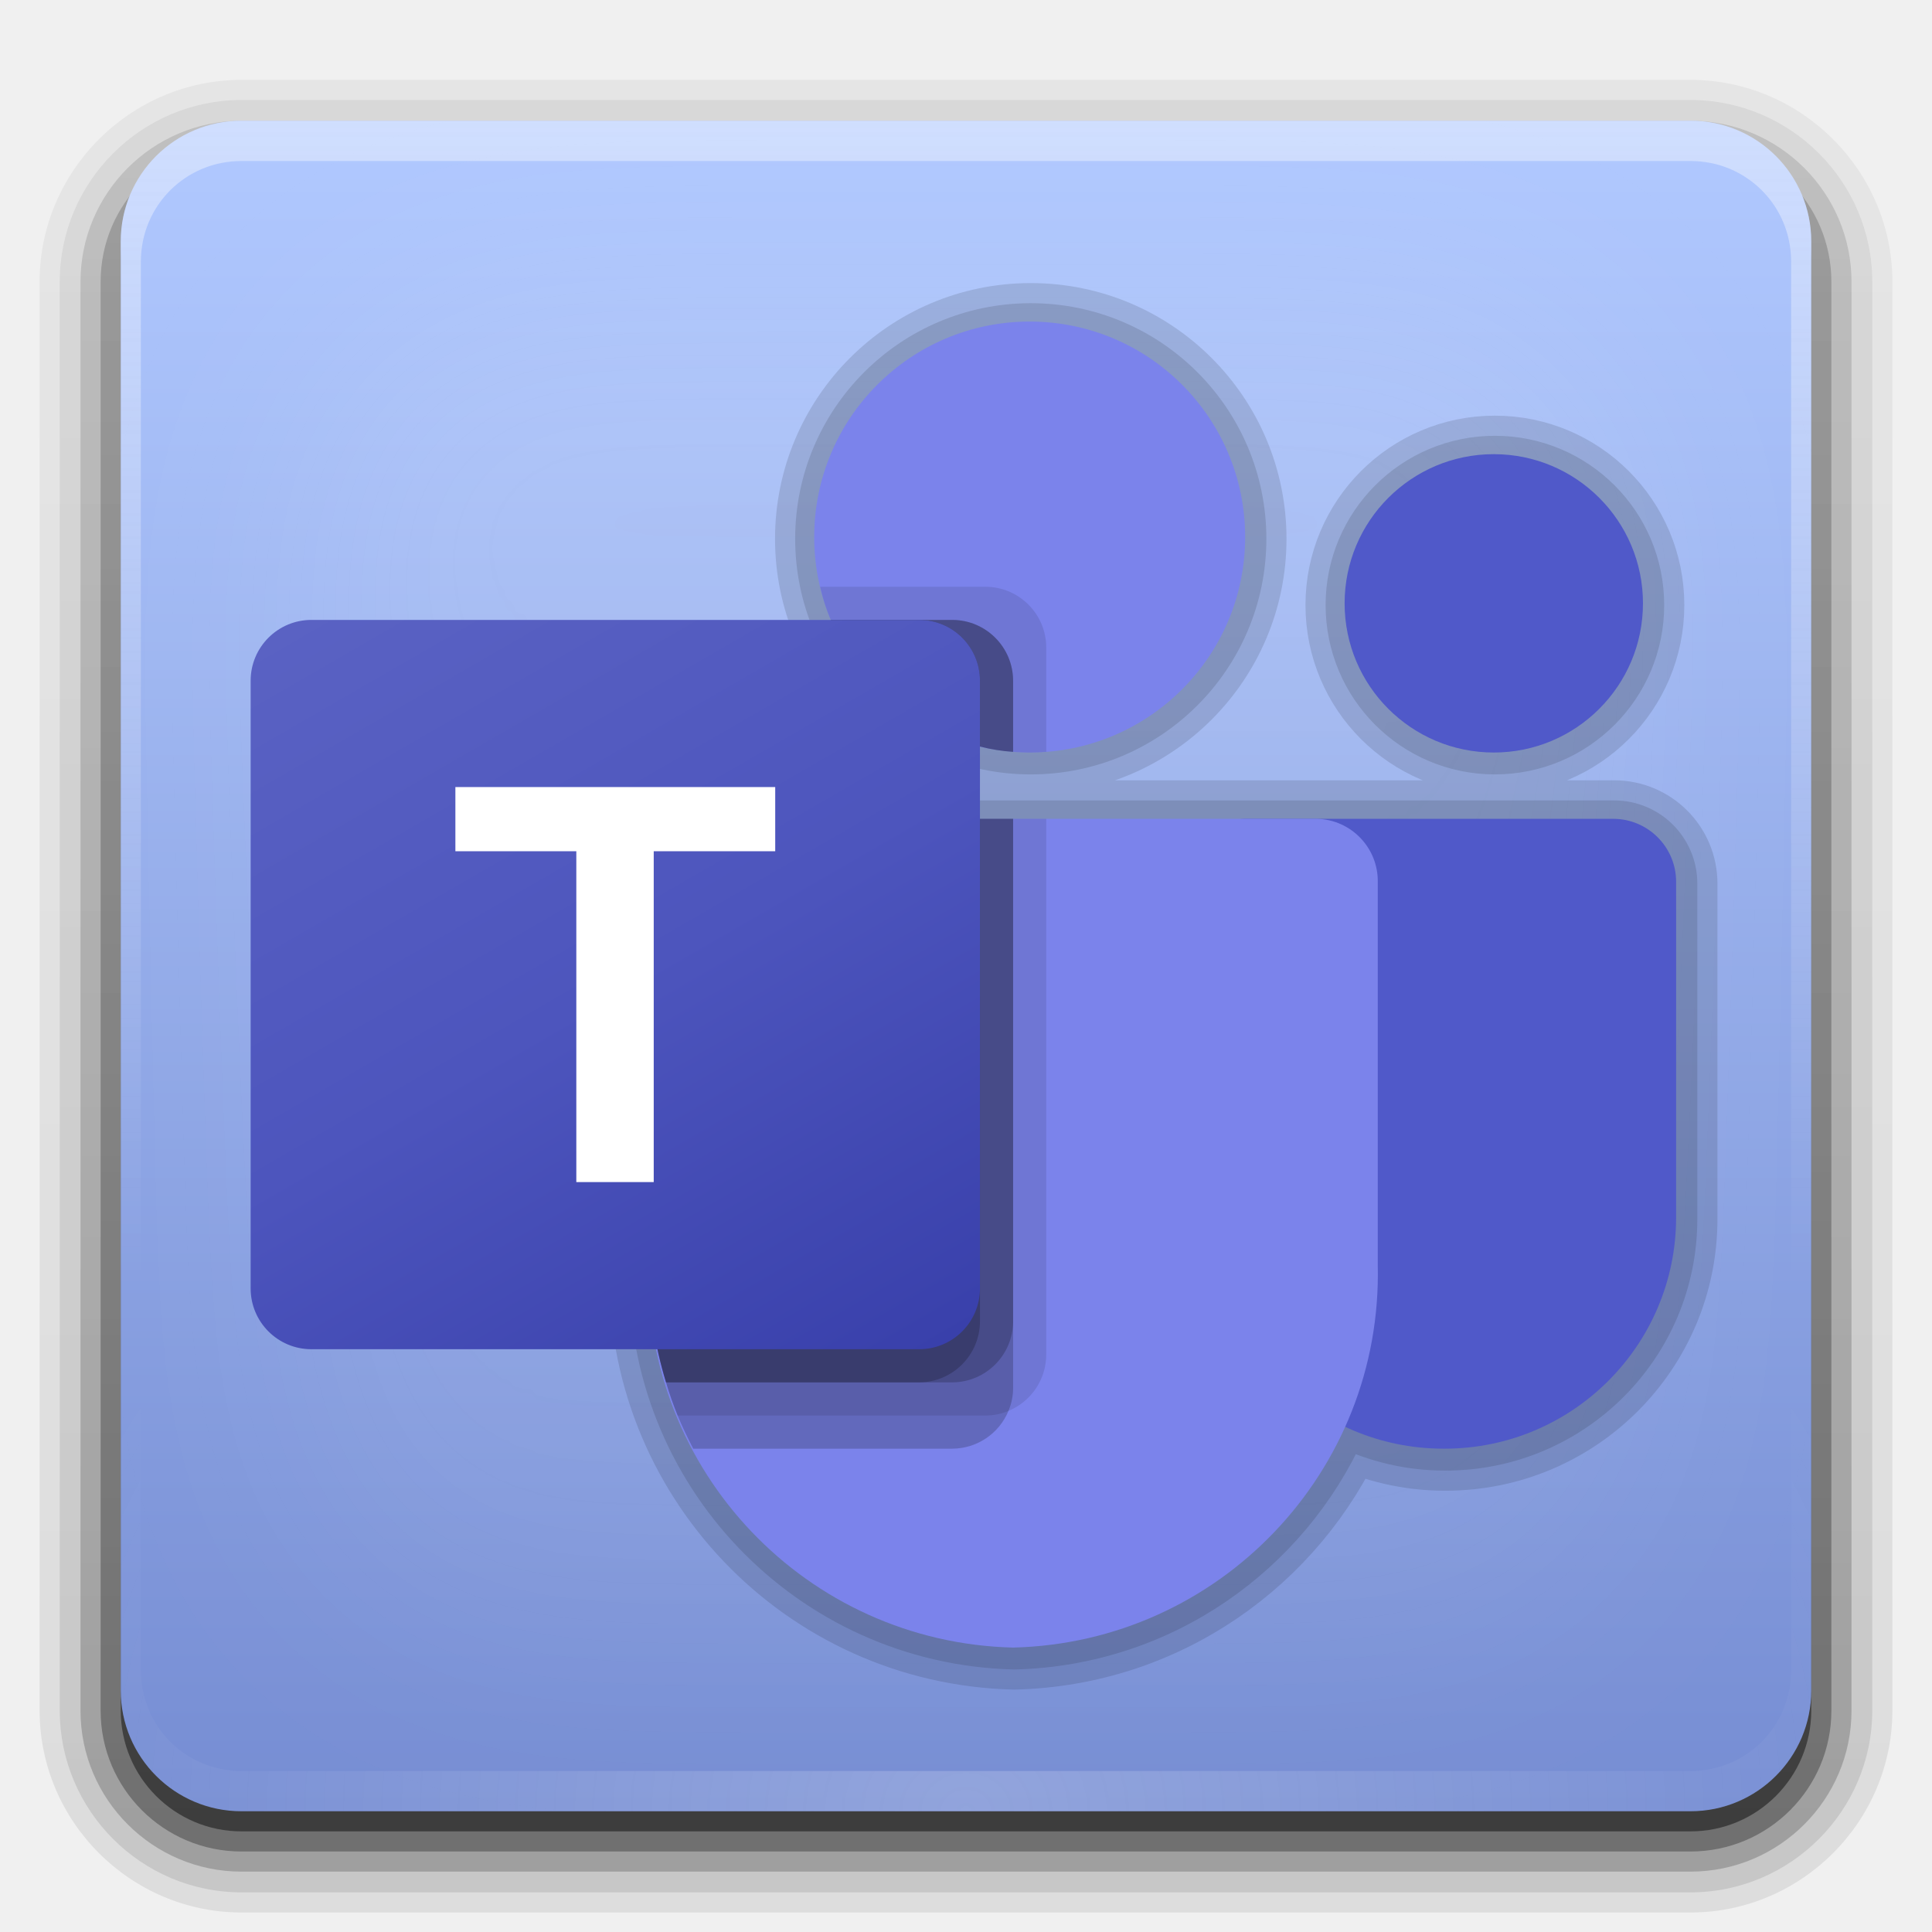
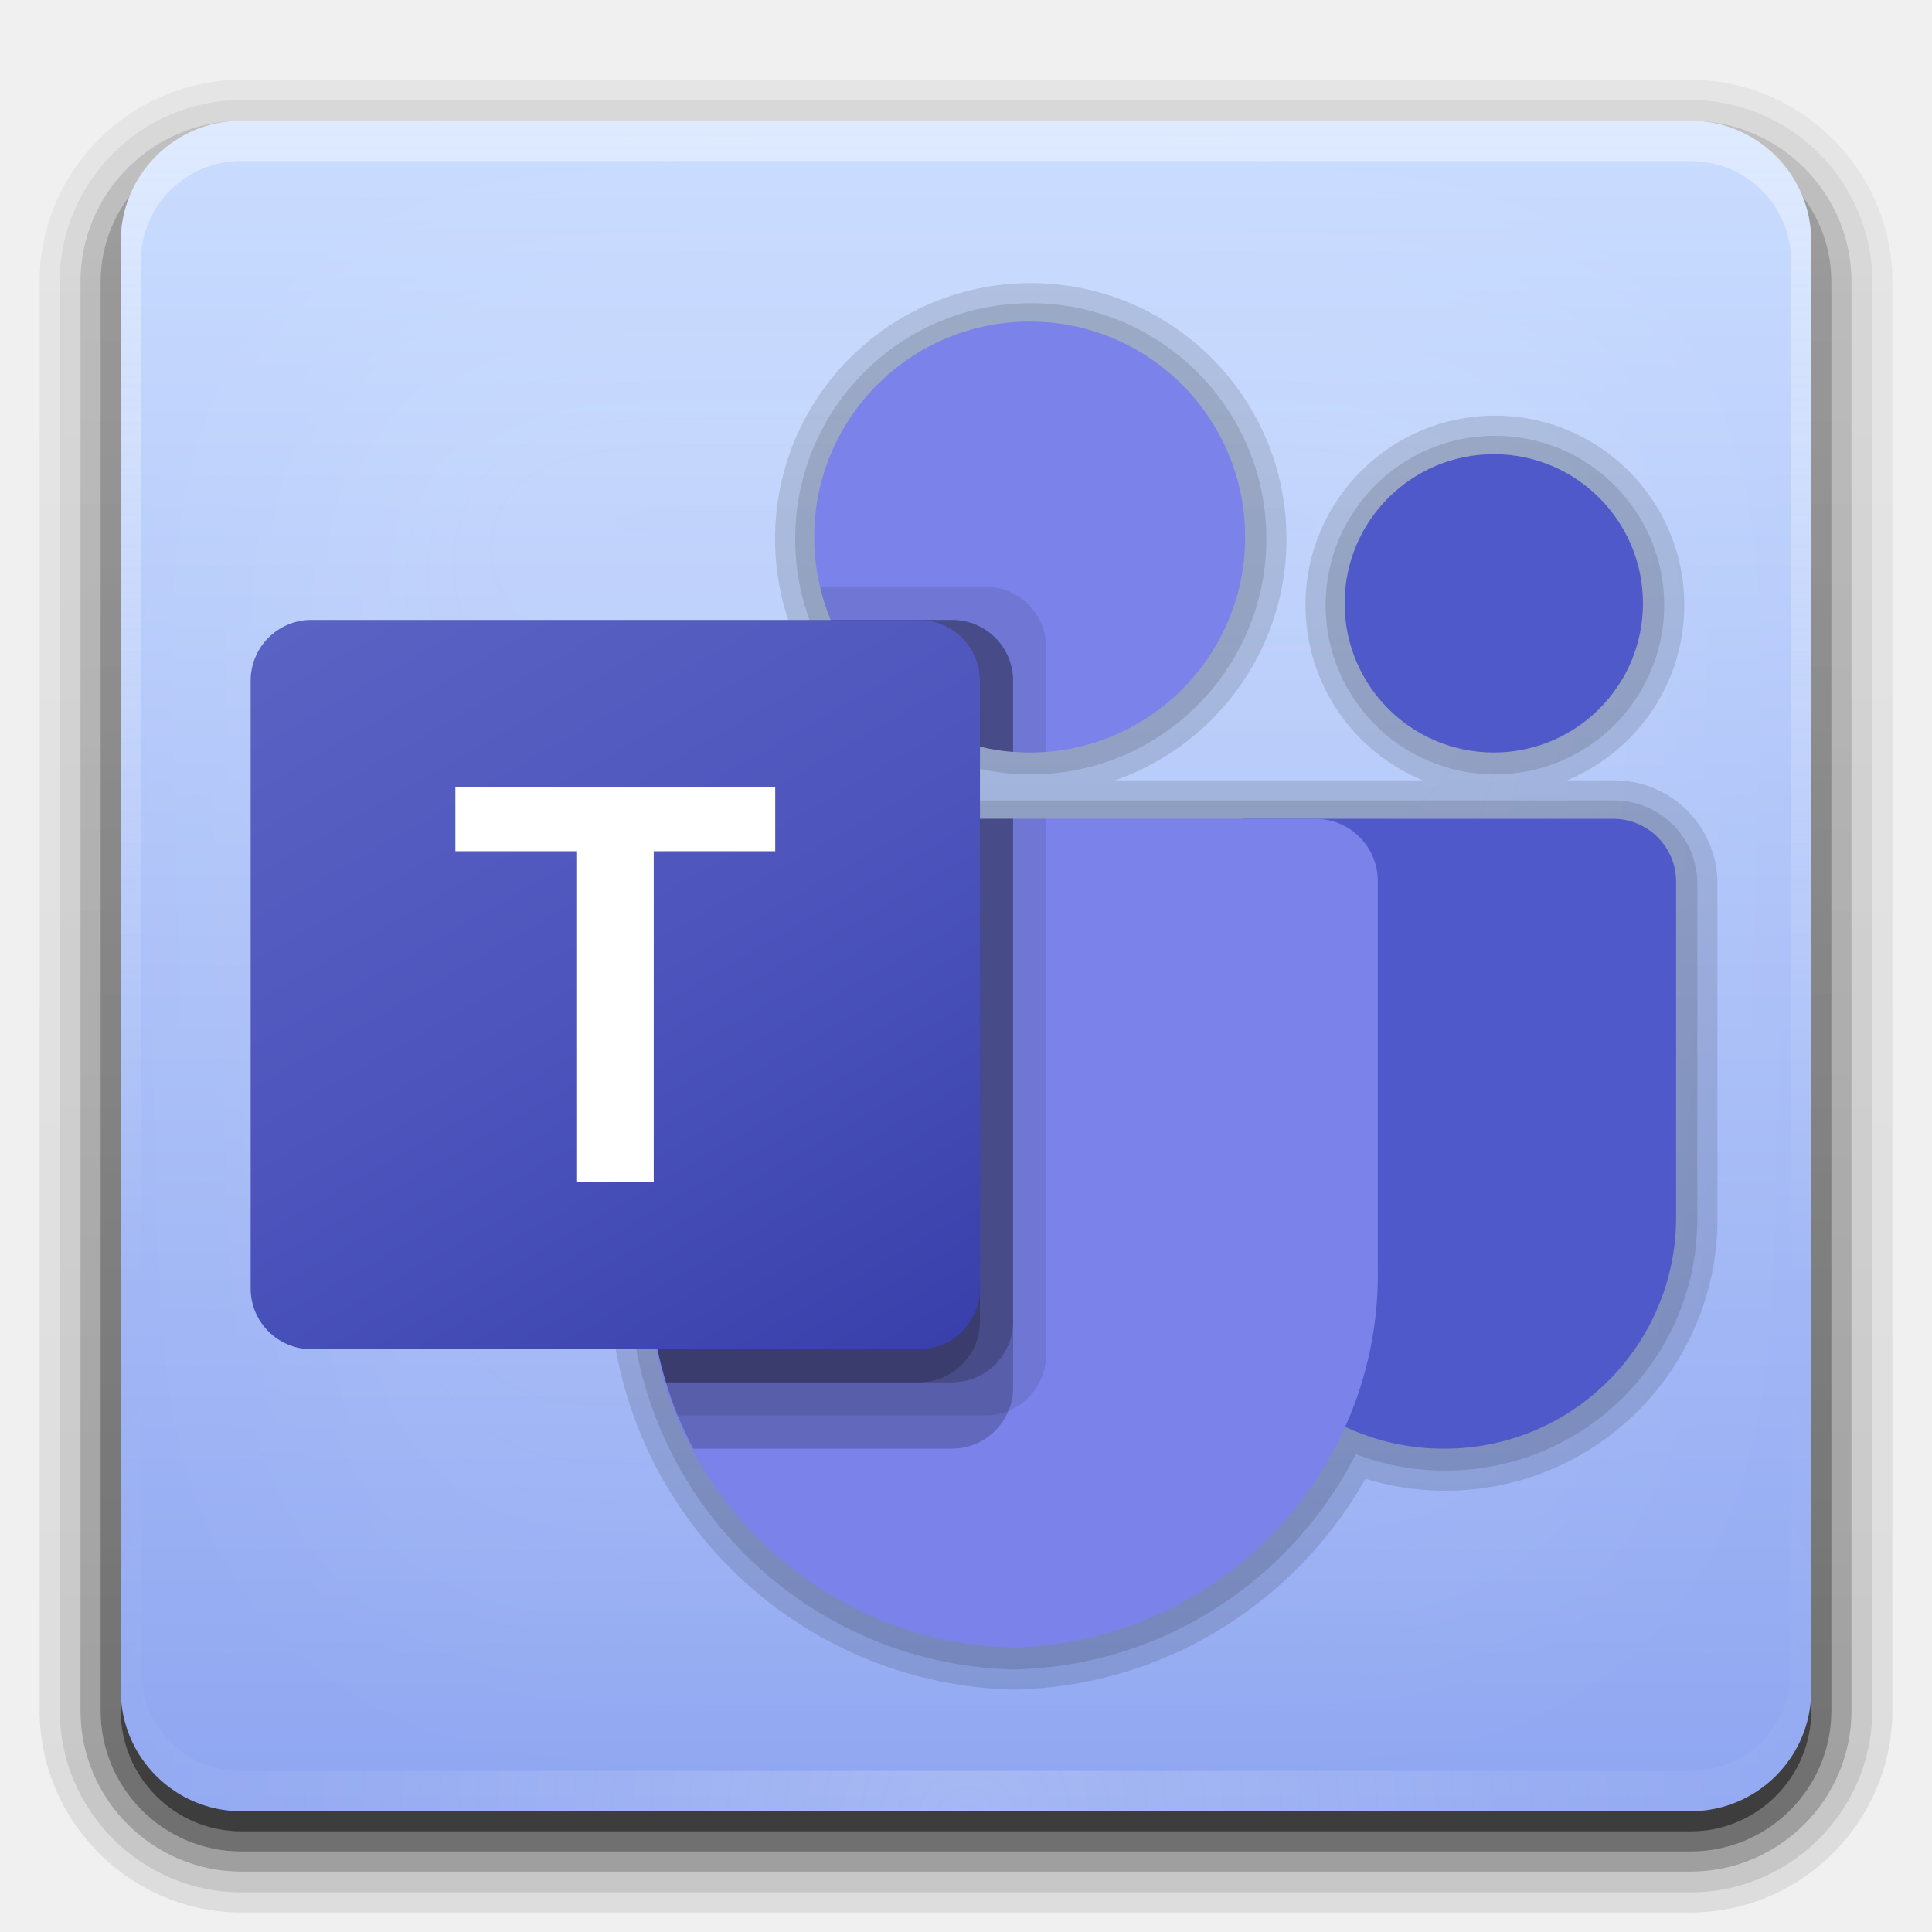
<svg xmlns="http://www.w3.org/2000/svg" xmlns:xlink="http://www.w3.org/1999/xlink" id="svg2408" height="96" width="96" version="1.0">
  <defs id="defs2410">
    <linearGradient id="linearGradient3719">
      <stop offset="0" style="stop-color:#eaedf1;stop-opacity:1" id="stop3721" />
      <stop offset="1" style="stop-color:#c1ccdb;stop-opacity:1" id="stop3723" />
    </linearGradient>
    <linearGradient gradientTransform="scale(1.005865,0.994169)" gradientUnits="userSpaceOnUse" id="ButtonShadow" y2="7.017" x2="45.448" y1="92.54" x1="45.448">
      <stop offset="0" style="stop-color:#000000;stop-opacity:1" id="stop3750" />
      <stop offset="1" style="stop-color:#000000;stop-opacity:0.588" id="stop3752" />
    </linearGradient>
    <linearGradient id="linearGradient3737">
      <stop offset="0" style="stop-color:#fefefe;stop-opacity:1" id="stop3739" />
      <stop offset="1" style="stop-color:#fefefe;stop-opacity:0" id="stop3741" />
    </linearGradient>
    <filter id="filter3174" color-interpolation-filters="sRGB">
      <feGaussianBlur stdDeviation="1.71" id="feGaussianBlur3176" />
    </filter>
    <linearGradient gradientUnits="userSpaceOnUse" xlink:href="#linearGradient3737" id="linearGradient3188" y2="63.893" x2="36.357" y1="6" x1="36.357" />
    <filter id="filter3794" color-interpolation-filters="sRGB" height="1.384" width="1.384" y="-0.192" x="-0.192">
      <feGaussianBlur stdDeviation="5.28" id="feGaussianBlur3796" />
    </filter>
    <linearGradient gradientUnits="userSpaceOnUse" xlink:href="#linearGradient3737" id="linearGradient3613" y2="138.661" x2="48" y1="20.221" x1="48" />
    <radialGradient gradientTransform="matrix(1.157313,0,0,0.9959077,-7.551021,0.1971319)" gradientUnits="userSpaceOnUse" xlink:href="#linearGradient3737" id="radialGradient3619" fy="90.172" fx="48" r="42" cy="90.172" cx="48" />
    <clipPath id="clipPath3613">
      <rect style="fill:#fefefe;fill-opacity:1;fill-rule:nonzero;stroke:none" id="rect3615" y="6" x="6" ry="6" rx="6" height="84" width="84" />
    </clipPath>
    <linearGradient gradientTransform="translate(0,-96)" gradientUnits="userSpaceOnUse" xlink:href="#linearGradient7668" id="linearGradient3617" y2="5.988" x2="48" y1="90" x1="48" />
    <linearGradient gradientTransform="matrix(1.005865,0,0,0.994169,100,0)" gradientUnits="userSpaceOnUse" id="ButtonShadow-0" y2="7.017" x2="45.448" y1="92.54" x1="45.448">
      <stop offset="0" style="stop-color:#000000;stop-opacity:1" id="stop3750-8" />
      <stop offset="1" style="stop-color:#000000;stop-opacity:0.588" id="stop3752-5" />
    </linearGradient>
    <linearGradient gradientTransform="matrix(1.02381,0,0,1.011905,-1.142857,-98.07143)" gradientUnits="userSpaceOnUse" xlink:href="#ButtonShadow-0" id="linearGradient3780" y2="90.239" x2="32.251" y1="6.132" x1="32.251" />
    <linearGradient gradientTransform="matrix(1.02381,0,0,1.011905,-1.142857,-98.07143)" gradientUnits="userSpaceOnUse" xlink:href="#ButtonShadow-0" id="linearGradient3772" y2="90.239" x2="32.251" y1="6.132" x1="32.251" />
    <linearGradient gradientTransform="matrix(1.02381,0,0,1.011905,-1.142857,-98.07143)" gradientUnits="userSpaceOnUse" xlink:href="#ButtonShadow-0" id="linearGradient3725" y2="90.239" x2="32.251" y1="6.132" x1="32.251" />
    <linearGradient gradientTransform="translate(0,-97)" gradientUnits="userSpaceOnUse" xlink:href="#ButtonShadow-0" id="linearGradient3721" y2="90.239" x2="32.251" y1="6.132" x1="32.251" />
    <linearGradient gradientTransform="matrix(1.02381,0,0,1.011905,-1.142857,-98.07143)" gradientUnits="userSpaceOnUse" xlink:href="#ButtonShadow-0" id="linearGradient3026" y2="90.239" x2="32.251" y1="6.132" x1="32.251" />
    <radialGradient gradientTransform="matrix(0.941776,0,0,0.274284,0.317611,14.4024)" gradientUnits="userSpaceOnUse" xlink:href="#linearGradient10950" id="radialGradient10960" fy="20.124" fx="5.455" r="4.331" cy="20.124" cx="5.455" />
    <linearGradient id="linearGradient10950">
      <stop offset="0" style="stop-color:#000000;stop-opacity:1" id="stop10952" />
      <stop offset="1" style="stop-color:#000000;stop-opacity:0" id="stop10954" />
    </linearGradient>
    <linearGradient id="linearGradient7668">
-       <stop offset="0" style="stop-color:#b1c9ff;stop-opacity:1" id="stop7670" />
-       <stop offset="1" style="stop-color:#768dd3;stop-opacity:1" id="stop7672" />
+       <stop offset="0" style="stop-color:#caddff;stop-opacity:1" id="stop7670" />
+       <stop offset="1" style="stop-color:#8fa6f1;stop-opacity:1" id="stop7672" />
    </linearGradient>
    <linearGradient id="linearGradient8568">
      <stop offset="0" style="stop-color:#fefefe;stop-opacity:1" id="stop8570" />
      <stop offset="1" style="stop-color:#fefefe;stop-opacity:0" id="stop8572" />
    </linearGradient>
    <linearGradient gradientTransform="translate(-45.02195,3.877404)" gradientUnits="userSpaceOnUse" xlink:href="#linearGradient8568" id="linearGradient3712" y2="68.069" x2="25" y1="-0.121" x1="24.899" />
    <linearGradient gradientTransform="matrix(1.502682,0,0,1.518963,11.13064,11.16563)" gradientUnits="userSpaceOnUse" xlink:href="#linearGradient3719" id="linearGradient3715" y2="44.5" x2="35.095" y1="4.714" x1="25.071" />
    <linearGradient id="linearGradient11508">
      <stop offset="0" style="stop-color:#000000;stop-opacity:1" id="stop11510" />
      <stop offset="1" style="stop-color:#000000;stop-opacity:0" id="stop11512" />
    </linearGradient>
    <linearGradient gradientTransform="matrix(0.8444277,0.1213087,-0.1294308,0.7914378,26.34167,12.19718)" gradientUnits="userSpaceOnUse" xlink:href="#linearGradient11508" id="linearGradient10454" y2="6.208" x2="87.732" y1="82.474" x1="43.7" />
    <linearGradient gradientTransform="matrix(0.8142335,0,0,0.8142335,16.89508,15.45345)" gradientUnits="userSpaceOnUse" xlink:href="#linearGradient10394" id="linearGradient10400" y2="39.534" x2="68.223" y1="35.606" x1="60.899" />
    <linearGradient id="linearGradient10394">
      <stop offset="0" style="stop-color:#1a1a1a;stop-opacity:1" id="stop10396" />
      <stop offset="0.352" style="stop-color:#636363;stop-opacity:1" id="stop10404" />
      <stop offset="0.5" style="stop-color:#c7c7c7;stop-opacity:1" id="stop10402" />
      <stop offset="0.65" style="stop-color:#636363;stop-opacity:1" id="stop10406" />
      <stop offset="1" style="stop-color:#000000;stop-opacity:1" id="stop10398" />
    </linearGradient>
    <linearGradient gradientTransform="matrix(0.5907198,-0.1582163,0.1586236,0.5917422,38.27202,30.32767)" gradientUnits="userSpaceOnUse" xlink:href="#linearGradient6531" id="linearGradient8183" y2="67.674" x2="13.406" y1="77.502" x1="24.249" />
    <linearGradient id="linearGradient6531">
      <stop offset="0" style="stop-color:#c38125;stop-opacity:1" id="stop6533" />
      <stop offset="0.63" style="stop-color:#c68d31;stop-opacity:1" id="stop10377" />
      <stop offset="1" style="stop-color:#fffce6;stop-opacity:1" id="stop6535" />
    </linearGradient>
    <linearGradient gradientTransform="matrix(0.8142335,0,0,0.8142335,16.89508,15.45345)" gradientUnits="userSpaceOnUse" xlink:href="#linearGradient10386" id="linearGradient10392" y2="57.993" x2="47.451" y1="68.172" x1="58.652" />
    <linearGradient id="linearGradient10386">
      <stop offset="0" style="stop-color:#fefefe;stop-opacity:1" id="stop10388" />
      <stop offset="1" style="stop-color:#fefefe;stop-opacity:0" id="stop10390" />
    </linearGradient>
    <radialGradient gradientTransform="matrix(1,0,0,0.125,0,36.49126)" gradientUnits="userSpaceOnUse" xlink:href="#linearGradient10410" id="radialGradient10416" fy="41.704" fx="59.852" r="18.183" cy="41.704" cx="59.852" />
    <linearGradient id="linearGradient10410">
      <stop offset="0" style="stop-color:#fefefe;stop-opacity:1" id="stop10412" />
      <stop offset="1" style="stop-color:#fefefe;stop-opacity:0" id="stop10414" />
    </linearGradient>
    <linearGradient gradientTransform="matrix(0.8665485,0.1811943,-0.2762868,0.5682995,37.5682,28.21342)" gradientUnits="userSpaceOnUse" xlink:href="#linearGradient11508" id="linearGradient3010" y2="16.212" x2="77.924" y1="82.474" x1="43.7" />
    <linearGradient id="SVGID_1_" gradientUnits="userSpaceOnUse" x1="198.099" y1="1683.073" x2="942.234" y2="394.261" gradientTransform="matrix(1,0,0,-1,-1163.762,1185.806)">
      <stop offset="0" style="stop-color:#5A62C3" id="stop28" />
      <stop offset="0.5" style="stop-color:#4D55BD" id="stop30" />
      <stop offset="1" style="stop-color:#3940AB" id="stop32" />
    </linearGradient>
  </defs>
  <g style="display:none" id="layer2">
    <rect style="opacity:0.9;fill:url(#ButtonShadow);fill-opacity:1;fill-rule:nonzero;stroke:none;filter:url(#filter3174)" id="rect3745" y="7" x="5" ry="6" rx="6" height="85" width="86" />
  </g>
  <g id="layer3">
    <path style="opacity:0.08;fill:url(#linearGradient3026);fill-opacity:1;fill-rule:nonzero;stroke:none;display:inline" id="path3786" transform="scale(1,-1)" d="m 12,-95.031 c -5.511,0 -10.031,4.52 -10.031,10.031 l 0,71 c 0,5.511 4.52,10.031 10.031,10.031 l 72,0 c 5.511,0 10.031,-4.52 10.031,-10.031 l 0,-71 c 0,-5.511 -4.52,-10.031 -10.031,-10.031 l -72,0 z" />
    <path style="opacity:0.1;fill:url(#linearGradient3780);fill-opacity:1;fill-rule:nonzero;stroke:none;display:inline" id="path3778" transform="scale(1,-1)" d="m 12,-94.031 c -4.972,0 -9.031,4.06 -9.031,9.031 l 0,71 c 0,4.972 4.06,9.031 9.031,9.031 l 72,0 c 4.972,0 9.031,-4.06 9.031,-9.031 l 0,-71 c 0,-4.972 -4.06,-9.031 -9.031,-9.031 l -72,0 z" />
    <path style="opacity:0.2;fill:url(#linearGradient3772);fill-opacity:1;fill-rule:nonzero;stroke:none;display:inline" id="path3770" transform="scale(1,-1)" d="m 12,-93 c -4.409,0 -8,3.591 -8,8 l 0,71 c 0,4.409 3.591,8 8,8 l 72,0 c 4.409,0 8,-3.591 8,-8 l 0,-71 c 0,-4.409 -3.591,-8 -8,-8 l -72,0 z" />
    <rect style="opacity:0.3;fill:url(#linearGradient3725);fill-opacity:1;fill-rule:nonzero;stroke:none;display:inline" id="rect3723" transform="scale(1,-1)" y="-92" x="5" ry="7" rx="7" height="85" width="86" />
    <rect style="opacity:0.45;fill:url(#linearGradient3721);fill-opacity:1;fill-rule:nonzero;stroke:none;display:inline" id="rect3716" transform="scale(1,-1)" y="-91" x="6" ry="6" rx="6" height="84" width="84" />
  </g>
  <g id="layer1">
    <rect style="fill:url(#linearGradient3617);fill-opacity:1;fill-rule:nonzero;stroke:none" id="rect2419" transform="scale(1,-1)" y="-90" x="6" ry="6" rx="6" height="84" width="84" />
    <path style="opacity:0.4;fill:url(#linearGradient3188);fill-opacity:1;fill-rule:nonzero;stroke:none" id="rect3728" d="M 12,6 C 8.676,6 6,8.676 6,12 l 0,2 0,68 0,2 c 0,0.335 0.041,0.651 0.094,0.969 0.049,0.296 0.097,0.597 0.188,0.875 0.01,0.03 0.021,0.064 0.031,0.094 0.099,0.288 0.235,0.547 0.375,0.812 0.145,0.274 0.316,0.536 0.5,0.781 0.184,0.246 0.374,0.473 0.594,0.688 0.44,0.428 0.943,0.815 1.5,1.094 0.279,0.14 0.573,0.247 0.875,0.344 -0.256,-0.1 -0.487,-0.236 -0.719,-0.375 -0.007,-0.004 -0.024,0.004 -0.031,0 -0.032,-0.019 -0.062,-0.043 -0.094,-0.062 -0.12,-0.077 -0.231,-0.164 -0.344,-0.25 -0.106,-0.081 -0.213,-0.161 -0.312,-0.25 C 8.478,88.557 8.309,88.373 8.156,88.188 8.049,88.057 7.938,87.922 7.844,87.781 7.819,87.743 7.805,87.695 7.781,87.656 7.716,87.553 7.651,87.452 7.594,87.344 7.493,87.149 7.388,86.928 7.312,86.719 7.305,86.697 7.289,86.678 7.281,86.656 7.249,86.564 7.245,86.469 7.219,86.375 7.188,86.268 7.148,86.172 7.125,86.062 7.052,85.721 7,85.364 7,85 L 7,83 7,15 7,13 C 7,10.218 9.218,8 12,8 l 2,0 68,0 2,0 c 2.782,0 5,2.218 5,5 l 0,2 0,68 0,2 c 0,0.364 -0.052,0.721 -0.125,1.062 -0.044,0.207 -0.088,0.398 -0.156,0.594 -0.008,0.022 -0.023,0.041 -0.031,0.062 -0.063,0.174 -0.138,0.367 -0.219,0.531 -0.042,0.083 -0.079,0.17 -0.125,0.25 -0.055,0.097 -0.127,0.188 -0.188,0.281 -0.094,0.141 -0.205,0.276 -0.312,0.406 -0.143,0.174 -0.303,0.347 -0.469,0.5 -0.011,0.01 -0.02,0.021 -0.031,0.031 -0.138,0.126 -0.285,0.234 -0.438,0.344 -0.103,0.073 -0.204,0.153 -0.312,0.219 -0.007,0.004 -0.024,-0.004 -0.031,0 -0.232,0.139 -0.463,0.275 -0.719,0.375 0.302,-0.097 0.596,-0.204 0.875,-0.344 0.557,-0.279 1.06,-0.666 1.5,-1.094 0.22,-0.214 0.409,-0.442 0.594,-0.688 0.184,-0.246 0.355,-0.508 0.5,-0.781 0.14,-0.265 0.276,-0.525 0.375,-0.812 0.01,-0.031 0.021,-0.063 0.031,-0.094 0.09,-0.278 0.139,-0.579 0.188,-0.875 C 89.959,84.651 90,84.335 90,84 l 0,-2 0,-68 0,-2 C 90,8.676 87.324,6 84,6 L 12,6 z" />
    <path style="opacity:0.2;fill:url(#radialGradient3619);fill-opacity:1;fill-rule:nonzero;stroke:none" id="path3615" d="M 12,90 C 8.676,90 6,87.324 6,84 L 6,82 6,14 6,12 c 0,-0.335 0.041,-0.651 0.094,-0.969 0.049,-0.296 0.097,-0.597 0.188,-0.875 C 6.291,10.126 6.302,10.093 6.312,10.062 6.411,9.775 6.547,9.515 6.688,9.25 6.832,8.976 7.003,8.714 7.188,8.469 7.372,8.223 7.561,7.995 7.781,7.781 8.221,7.353 8.724,6.967 9.281,6.688 9.56,6.548 9.855,6.441 10.156,6.344 9.9,6.444 9.67,6.58 9.438,6.719 c -0.007,0.004 -0.024,-0.004 -0.031,0 -0.032,0.019 -0.062,0.043 -0.094,0.062 -0.12,0.077 -0.231,0.164 -0.344,0.25 -0.106,0.081 -0.213,0.161 -0.312,0.25 C 8.478,7.443 8.309,7.627 8.156,7.812 8.049,7.943 7.938,8.078 7.844,8.219 7.819,8.257 7.805,8.305 7.781,8.344 7.716,8.447 7.651,8.548 7.594,8.656 7.493,8.851 7.388,9.072 7.312,9.281 7.305,9.303 7.289,9.322 7.281,9.344 7.249,9.436 7.245,9.531 7.219,9.625 7.188,9.732 7.148,9.828 7.125,9.938 7.052,10.279 7,10.636 7,11 l 0,2 0,68 0,2 c 0,2.782 2.218,5 5,5 l 2,0 68,0 2,0 c 2.782,0 5,-2.218 5,-5 l 0,-2 0,-68 0,-2 C 89,10.636 88.948,10.279 88.875,9.938 88.831,9.731 88.787,9.54 88.719,9.344 88.711,9.322 88.695,9.303 88.688,9.281 88.625,9.108 88.549,8.914 88.469,8.75 88.427,8.667 88.39,8.58 88.344,8.5 88.289,8.403 88.217,8.312 88.156,8.219 88.062,8.078 87.951,7.943 87.844,7.812 87.701,7.638 87.541,7.466 87.375,7.312 87.364,7.302 87.355,7.291 87.344,7.281 87.205,7.156 87.059,7.047 86.906,6.938 86.804,6.864 86.702,6.784 86.594,6.719 c -0.007,-0.004 -0.024,0.004 -0.031,0 -0.232,-0.139 -0.463,-0.275 -0.719,-0.375 0.302,0.097 0.596,0.204 0.875,0.344 0.557,0.279 1.06,0.666 1.5,1.094 0.22,0.214 0.409,0.442 0.594,0.688 0.184,0.246 0.355,0.508 0.5,0.781 0.14,0.265 0.276,0.525 0.375,0.812 0.01,0.031 0.021,0.063 0.031,0.094 0.09,0.278 0.139,0.579 0.188,0.875 C 89.959,11.349 90,11.665 90,12 l 0,2 0,68 0,2 c 0,3.324 -2.676,6 -6,6 l -72,0 z" />
  </g>
-   <g id="layer5">
-     <rect style="opacity:0.1;fill:url(#linearGradient3613);fill-opacity:1;fill-rule:nonzero;stroke:#fefefe;stroke-width:0.5;stroke-linecap:round;stroke-linejoin:miter;stroke-miterlimit:4;stroke-dasharray:none;stroke-dashoffset:0;stroke-opacity:1;filter:url(#filter3794)" id="rect3171" clip-path="url(#clipPath3613)" y="15" x="15" ry="12" rx="12" height="66" width="66" />
+   <g transform="translate(22)" id="layer5">
+     <rect transform="translate(-22)" style="opacity:0.1;fill:url(#linearGradient3613);fill-opacity:1;fill-rule:nonzero;stroke:#fefefe;stroke-width:0.5;stroke-linecap:round;stroke-linejoin:miter;stroke-miterlimit:4;stroke-dasharray:none;stroke-dashoffset:0;stroke-opacity:1;filter:url(#filter3794)" id="rect3171" clip-path="url(#clipPath3613)" y="15" x="15" ry="12" rx="12" height="66" width="66" />
  </g>
  <g transform="matrix(0.03177921,0,0,0.03177921,49.43807,44.24671)" id="g1038">
    <path d="m 54.974,-886.76 a 336.917,336.917 0 0 0 -335.875,336.919 336.917,336.917 0 0 0 336.919,336.919 336.917,336.917 0 0 0 336.919,-336.919 336.917,336.917 0 0 0 -336.919,-336.919 336.917,336.917 0 0 0 -1.045,0 z m 726.755,207.302 a 233.25,233.25 0 0 0 -233.238,233.299 233.25,233.25 0 0 0 233.238,233.238 233.25,233.25 0 0 0 233.238,-233.238 233.25,233.25 0 0 0 -233.238,-233.299 z m -1226.787,570.157 c -53.743,1.33 -96.201,45.942 -94.954,99.687 V 588.507 c -7.505,322.519 247.647,590.166 570.157,598.06 232.572,-5.692 429.497,-146.814 518.777,-345.831 46.838,22.118 98.966,34.855 154.201,34.847 h 1.721 c 199.901,0 361.933,-162.094 361.933,-361.995 V -10.782 c 0,-54.391 -44.067,-98.519 -98.458,-98.519 H 505.285 392.569 Z" style="opacity:0.12;fill:none;stroke:#000000;stroke-width:62.934;stroke-miterlimit:4;stroke-dasharray:none;stroke-opacity:1" id="path4-3" />
    <path id="path4-3-3" style="opacity:0.12;fill:none;stroke:#000000;stroke-width:125.868;stroke-miterlimit:4;stroke-dasharray:none;stroke-opacity:1" d="m 54.974,-886.76 a 336.917,336.917 0 0 0 -335.875,336.919 336.917,336.917 0 0 0 336.919,336.919 336.917,336.917 0 0 0 336.919,-336.919 336.917,336.917 0 0 0 -336.919,-336.919 336.917,336.917 0 0 0 -1.045,0 z m 726.755,207.302 a 233.25,233.25 0 0 0 -233.238,233.299 233.25,233.25 0 0 0 233.238,233.238 233.25,233.25 0 0 0 233.238,-233.238 233.25,233.25 0 0 0 -233.238,-233.299 z m -1226.787,570.157 c -53.743,1.33 -96.201,45.942 -94.954,99.687 V 588.507 c -7.505,322.519 247.647,590.166 570.157,598.06 232.572,-5.692 429.497,-146.814 518.777,-345.831 46.838,22.118 98.966,34.855 154.201,34.847 h 1.721 c 199.901,0 361.933,-162.094 361.933,-361.995 V -10.782 c 0,-54.391 -44.067,-98.519 -98.458,-98.519 H 505.285 392.569 Z" />
    <path id="path4" d="m 390.875,-112.027 h 575.713 c 54.391,0 98.483,44.092 98.483,98.483 0,0 0,0 0,0 V 510.854 c 0,199.901 -162.051,361.952 -361.952,361.952 v 0 h -1.711 c -199.901,0.028 -361.975,-162 -362.004,-361.901 0,-0.017 0,-0.034 0,-0.052 V -60.556 c 0.001,-28.427 23.045,-51.471 51.471,-51.471 z" fill="#5059c9" />
    <circle id="circle6" r="233.25" cy="-448.944" cx="779.988" fill="#5059c9" />
    <circle id="circle8" r="336.917" cy="-552.61" cx="54.321" fill="#7b83eb" />
    <path id="path10" d="m 503.561,-112.027 h -950.313 c -53.743,1.33 -96.257,45.931 -95.01,99.676 V 585.754 c -7.505,322.519 247.657,590.16 570.167,598.053 C 350.915,1175.914 606.076,908.273 598.572,585.754 V -12.351 c 1.245,-53.745 -41.268,-98.346 -95.011,-99.676 z" fill="#7b83eb" />
    <path id="path12" d="m 80.238,-112.027 v 838.145 c -0.258,38.435 -23.549,72.964 -59.09,87.598 -11.316,4.787 -23.478,7.254 -35.765,7.257 H -496.149 c -6.738,-17.105 -12.958,-34.21 -18.142,-51.833 -18.144,-59.477 -27.402,-121.307 -27.472,-183.49 V -12.507 c -1.246,-53.659 41.198,-98.19 94.855,-99.52 z" enable-background="new    " opacity="0.1" />
    <path id="path14" d="m 28.405,-112.027 v 889.978 c 0,12.287 -2.47,24.449 -7.257,35.765 -14.634,35.541 -49.163,58.833 -87.598,59.09 H -471.787 c -8.812,-17.105 -17.105,-34.21 -24.362,-51.833 -7.257,-17.623 -12.958,-34.21 -18.142,-51.833 -18.144,-59.476 -27.402,-121.307 -27.472,-183.49 V -12.507 c -1.246,-53.659 41.198,-98.19 94.855,-99.52 z" enable-background="new    " opacity="0.2" />
    <path id="path16" d="m 28.405,-112.027 v 786.312 c -0.395,52.223 -42.632,94.46 -94.855,94.855 H -514.29 c -18.144,-59.476 -27.402,-121.307 -27.472,-183.49 V -12.507 c -1.246,-53.659 41.198,-98.19 94.855,-99.52 z" enable-background="new    " opacity="0.2" />
    <path id="path18" d="m -23.429,-112.027 v 786.312 c -0.395,52.223 -42.632,94.46 -94.855,94.855 h -396.006 c -18.144,-59.476 -27.402,-121.307 -27.472,-183.49 V -12.507 c -1.246,-53.659 41.198,-98.19 94.855,-99.52 z" enable-background="new    " opacity="0.2" />
    <path id="path20" d="m 80.238,-380.005 v 163.275 c -8.812,0.518 -17.105,1.037 -25.917,1.037 -8.812,0 -17.105,-0.518 -25.917,-1.037 -17.496,-1.161 -34.848,-3.937 -51.833,-8.293 -104.963,-24.857 -191.679,-98.469 -233.25,-198.003 -7.153,-16.715 -12.706,-34.071 -16.587,-51.833 h 258.648 c 52.305,0.198 94.657,42.549 94.856,94.854 z" enable-background="new    " opacity="0.1" />
    <path id="path22" d="m 28.405,-328.172 v 111.442 c -17.496,-1.161 -34.848,-3.937 -51.833,-8.293 -104.963,-24.857 -191.679,-98.469 -233.25,-198.003 h 190.228 c 52.304,0.198 94.656,42.55 94.855,94.854 z" enable-background="new    " opacity="0.2" />
    <path id="path24" d="m 28.405,-328.172 v 111.442 c -17.496,-1.161 -34.848,-3.937 -51.833,-8.293 -104.963,-24.857 -191.679,-98.469 -233.25,-198.003 h 190.228 c 52.304,0.198 94.656,42.55 94.855,94.854 z" enable-background="new    " opacity="0.2" />
    <path id="path26" d="m -23.429,-328.172 v 103.148 c -104.963,-24.857 -191.679,-98.469 -233.25,-198.003 h 138.395 c 52.305,0.199 94.656,42.551 94.855,94.855 z" enable-background="new    " opacity="0.2" />
    <path id="path35" d="m -1068.752,-423.027 h 950.312 c 52.473,0 95.01,42.538 95.01,95.01 v 950.312 c 0,52.473 -42.538,95.01 -95.01,95.01 h -950.312 c -52.473,0 -95.01,-42.538 -95.01,-95.01 v -950.312 c 0,-52.472 42.538,-95.01 95.01,-95.01 z" fill="url(#SVGID_1_)" style="fill:url(#SVGID_1_)" />
    <path id="path37" d="m -343.551,-61.334 h -189.97 V 455.963 h -121.03 V -61.334 h -189.088 V -161.683 h 500.088 z" fill="#ffffff" />
  </g>
</svg>
